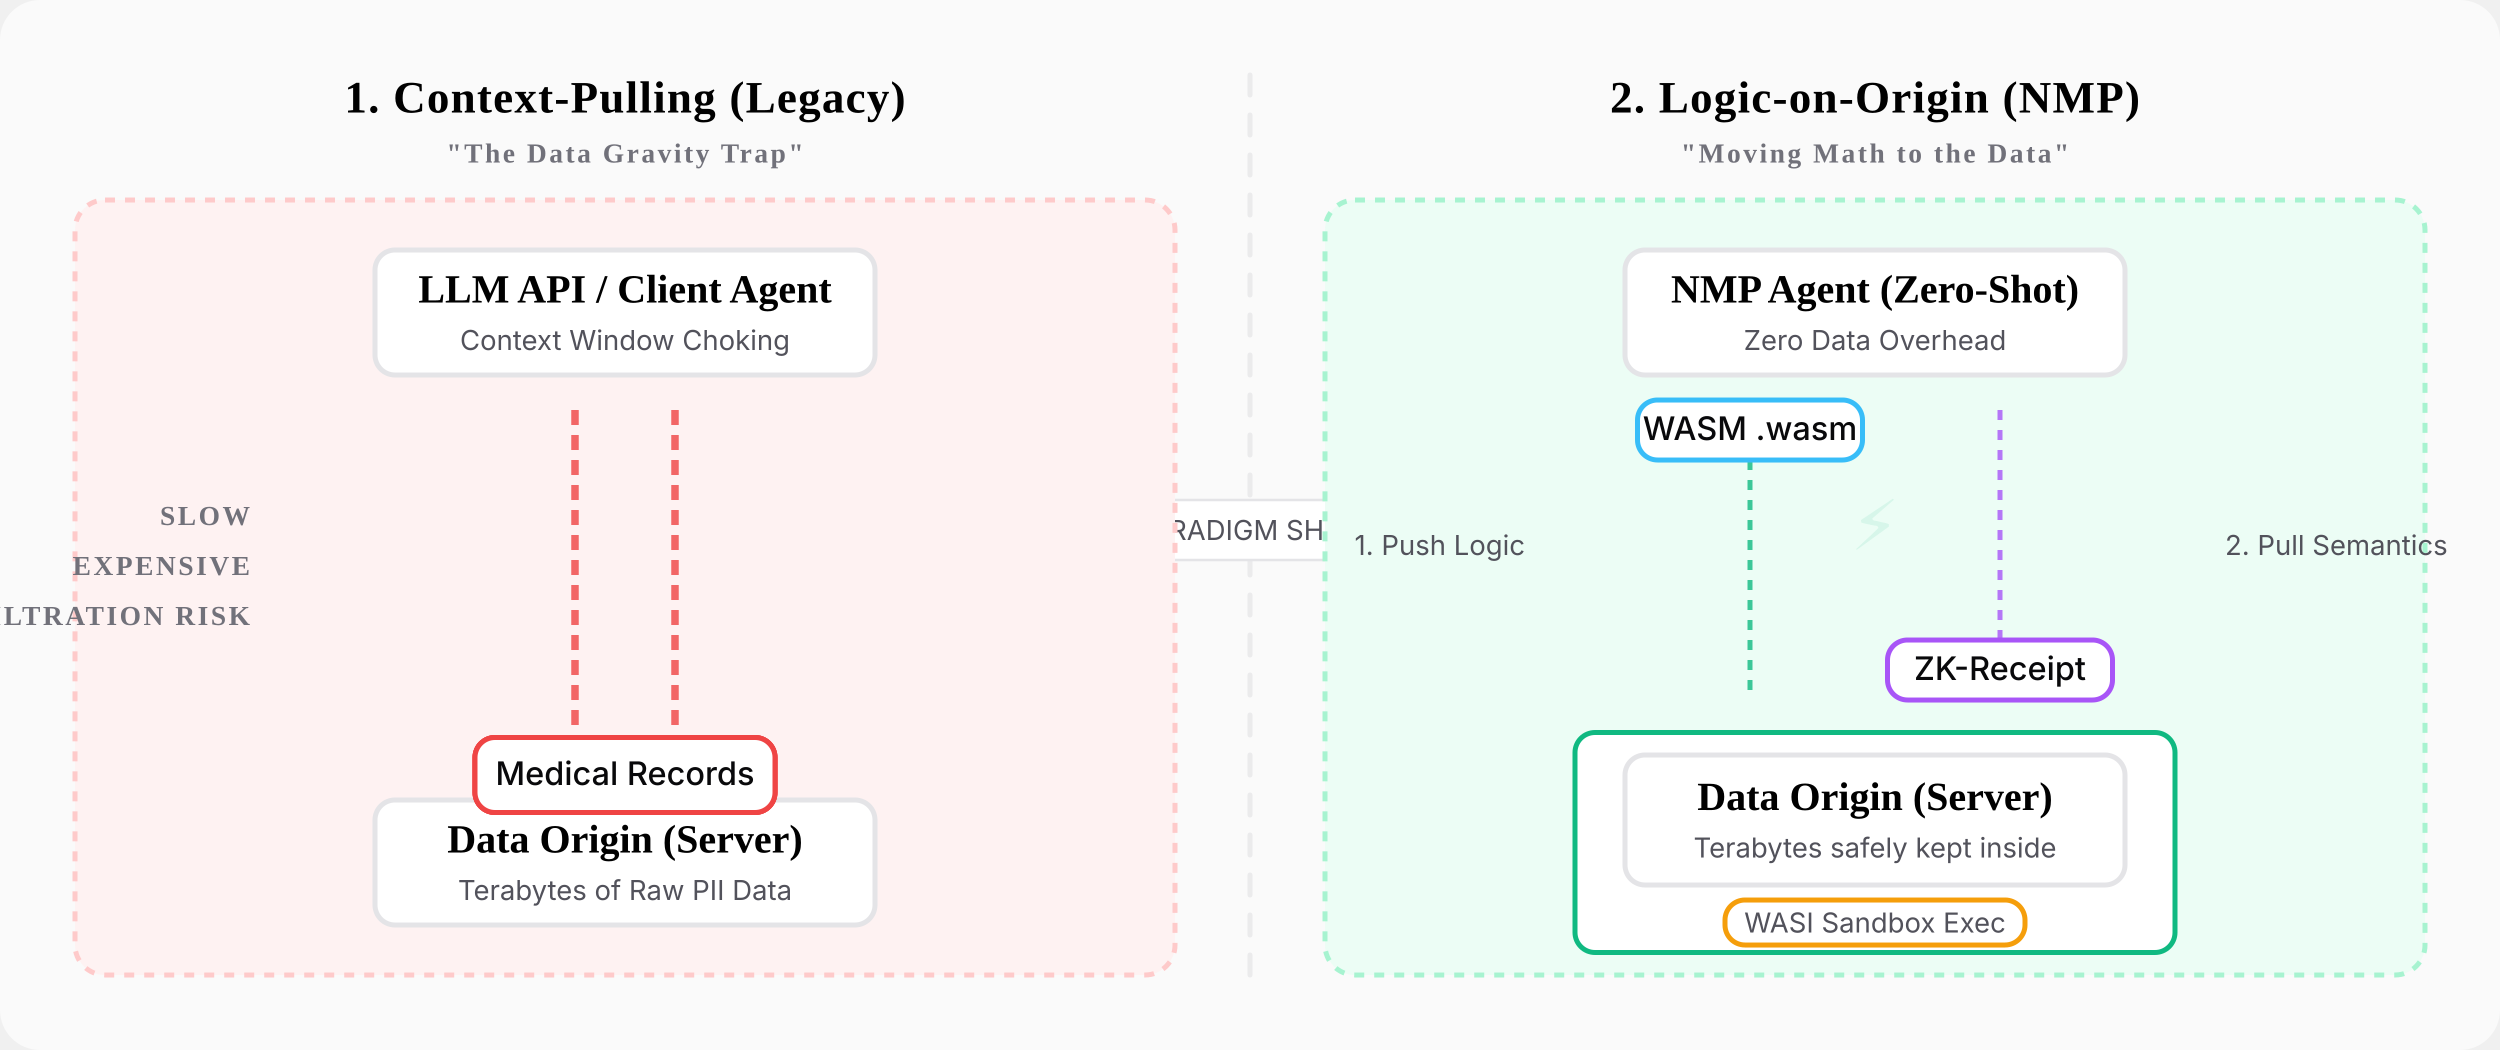
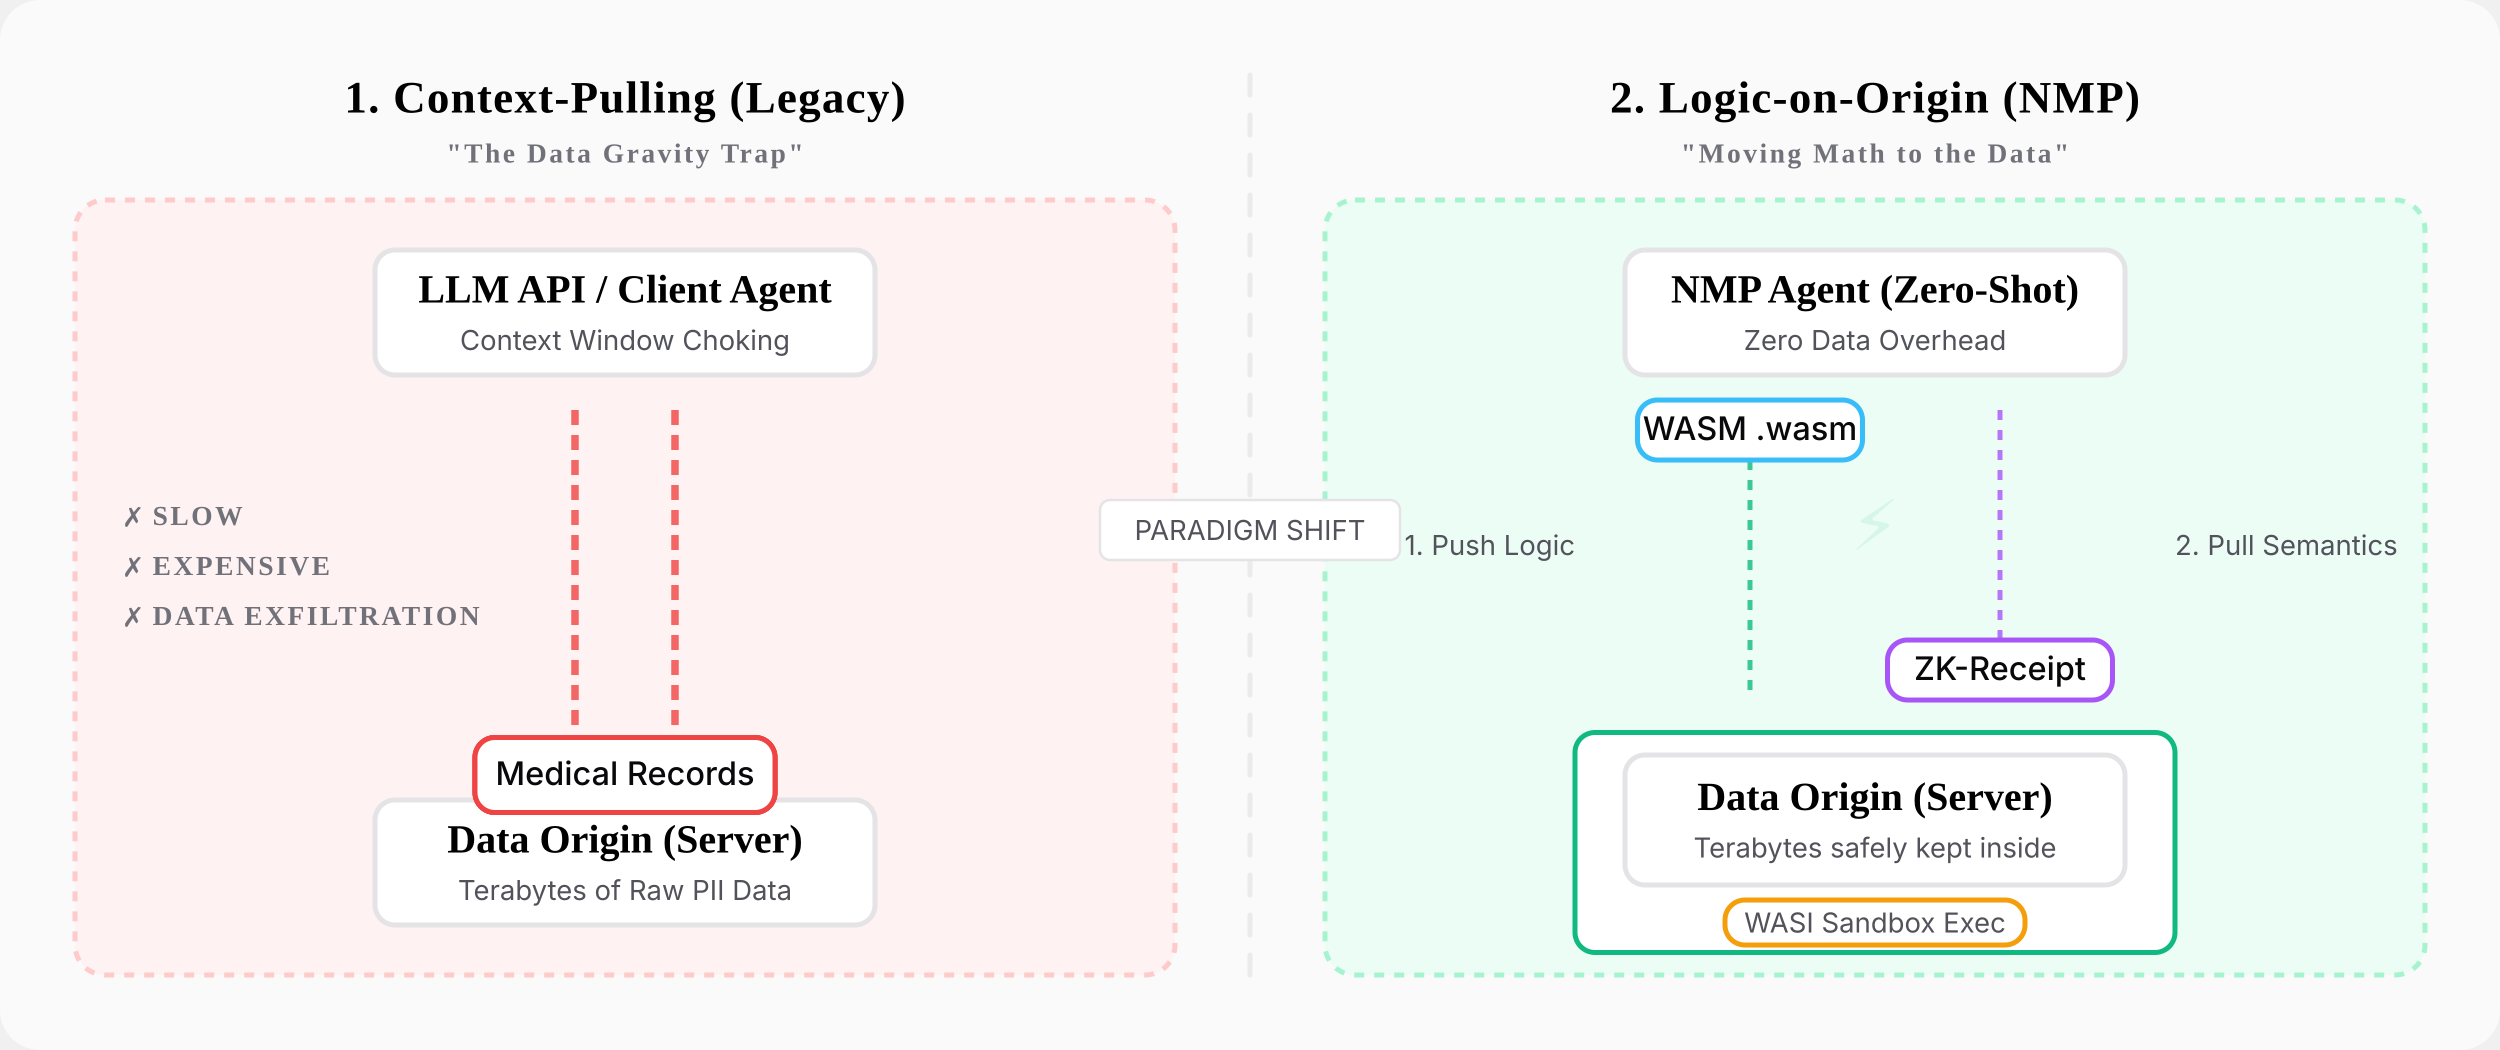
<svg xmlns="http://www.w3.org/2000/svg" width="1000" height="420" viewBox="0 0 1000 420">
  <rect width="1000" height="420" fill="#FAFAFA" rx="16" />
  <style>
        .nmp-text {
            font-family: 'Inter', system-ui, sans-serif;
            font-size: 13px;
            font-weight: 500;
            fill: #09090b;
        }

        .nmp-text-sm {
            font-family: 'Inter', system-ui, sans-serif;
            font-size: 11px;
            fill: #52525b;
        }

        .nmp-title {
            font-weight: 700;
            font-size: 16px;
            fill: #000000;
        }

        .nmp-heading {
            font-weight: 800;
            font-size: 18px;
            fill: #000000;
            letter-spacing: 0.5px;
            text-transform: uppercase;
        }

        .nmp-subtitle {
            font-size: 11px;
            fill: #71717a;
            text-transform: uppercase;
            letter-spacing: 1px;
            font-weight: 600;
        }

        /* Zones */
        .nmp-zone-bad {
            fill: #fef2f2;
            stroke: #fecaca;
            stroke-width: 2;
            rx: 12;
            stroke-dasharray: 4 4;
        }

        .nmp-zone-good {
            fill: #ecfdf5;
            stroke: #a7f3d0;
            stroke-width: 2;
            rx: 12;
            stroke-dasharray: 4 4;
        }

        /* Elements */
        .nmp-box {
            fill: #ffffff;
            stroke: #e4e4e7;
            stroke-width: 2;
            rx: 8;
        }

        .nmp-box-red {
            fill: #ffffff;
            stroke: #ef4444;
            stroke-width: 2;
            rx: 8;
        }

        .nmp-box-green {
            fill: #ffffff;
            stroke: #10b981;
            stroke-width: 2;
            rx: 8;
        }

        .nmp-box-blue {
            fill: #ffffff;
            stroke: #38bdf8;
            stroke-width: 2;
            rx: 8;
        }

        /* Lines */
        .nmp-line {
            stroke: #d4d4d8;
            stroke-width: 2;
            fill: none;
            stroke-linecap: round;
            stroke-linejoin: round;
        }

        .nmp-line-red {
            stroke: #ef4444;
            stroke-width: 3;
            fill: none;
            stroke-dasharray: 6 4;
            opacity: 0.8;
        }

        .nmp-line-green {
            stroke: #10b981;
            stroke-width: 2;
            fill: none;
            stroke-dasharray: 4 4;
            opacity: 0.8;
        }

        .nmp-line-purple {
            stroke: #a855f7;
            stroke-width: 2;
            fill: none;
            stroke-dasharray: 4 4;
            opacity: 0.8;
        }

        /* Markers */
        .nmp-arrow {
            fill: #a1a1aa;
        }

        /* ANIMATIONS */
        @keyframes slideRedL {
            0% {
                transform: translateY(0);
                opacity: 0;
            }

            10% {
                opacity: 1;
            }

            90% {
                opacity: 1;
            }

            100% {
                transform: translateY(-160px);
                opacity: 0;
            }
        }

        .anim-pull-1-l {
            animation: slideRedL 2.5s cubic-bezier(0.4, 0, 0.2, 1) infinite;
        }

        .anim-pull-2-l {
            animation: slideRedL 2.5s cubic-bezier(0.4, 0, 0.2, 1) infinite 0.8s;
        }

        .anim-pull-3-l {
            animation: slideRedL 2.5s cubic-bezier(0.4, 0, 0.2, 1) infinite 1.6s;
        }

        @keyframes slideBlueL {
            0% {
                transform: translateY(0);
                opacity: 0;
            }

            10% {
                opacity: 1;
            }

            90% {
                opacity: 1;
            }

            100% {
                transform: translateY(160px);
                opacity: 0;
            }
        }

        .anim-push-l {
            animation: slideBlueL 2s cubic-bezier(0.4, 0, 0.2, 1) infinite;
        }

        @keyframes slidePurpleL {
            0% {
                transform: translateY(0);
                opacity: 0;
            }

            10% {
                opacity: 1;
            }

            90% {
                opacity: 1;
            }

            100% {
                transform: translateY(-160px);
                opacity: 0;
            }
        }

        .anim-return-l {
            animation: slidePurpleL 2s cubic-bezier(0.4, 0, 0.2, 1) infinite 1s;
        }

        @keyframes pulseAlertL {

            0%,
            100% {
                stroke: #ef4444;
            }

            50% {
                stroke: #b91c1c;
            }
        }

        .anim-alert-l {
            animation: pulseAlertL 1.5s infinite;
        }

        @keyframes pulseShieldL {

            0%,
            100% {
                stroke: #10b981;
            }

            50% {
                stroke: #047857;
            }
        }

        .anim-shield-l {
            animation: pulseShieldL 2s infinite;
        }

        @keyframes marchLineRedL {
            to {
                stroke-dashoffset: -20;
            }
        }

        .anim-line-red-l {
            animation: marchLineRedL 1s linear infinite;
        }

        @keyframes marchLineGreenL {
            to {
                stroke-dashoffset: -16;
            }
        }

        .anim-line-green-l {
            animation: marchLineGreenL 1s linear infinite;
        }

        @keyframes marchLinePurpleL {
            to {
                stroke-dashoffset: 16;
            }
        }

        .anim-line-purple-l {
            animation: marchLinePurpleL 1s linear infinite;
        }
    </style>
  <defs>
    <marker id="arr-light" markerWidth="10" markerHeight="7" refX="9" refY="3.5" orient="auto">
      <polygon points="0 0, 10 3.5, 0 7" fill="#a1a1aa" />
    </marker>
  </defs>
-   <line x1="500" y1="30" x2="500" y2="390" class="nmp-line" stroke-dasharray="8 8" opacity="0.4" />
-   <rect x="440" y="200" width="120" height="24" fill="#ffffff" stroke="#e4e4e7" stroke-width="1" rx="4" />
-   <text x="500" y="216" text-anchor="middle" class="nmp-text-sm" fill="#52525b">PARADIGM SHIFT</text>
  <text x="250" y="45" text-anchor="middle" class="nmp-heading" fill="#dc2626">1. Context-Pulling (Legacy)</text>
  <text x="250" y="65" text-anchor="middle" class="nmp-subtitle" fill="#71717a">"The Data Gravity Trap"</text>
  <rect x="30" y="80" width="440" height="310" class="nmp-zone-bad" />
  <rect x="150" y="100" width="200" height="50" class="nmp-box" />
  <text x="250" y="121" text-anchor="middle" class="nmp-title">LLM API / Client Agent</text>
  <text x="250" y="140" text-anchor="middle" class="nmp-text-sm" fill="#dc2626">Context Window Choking</text>
  <rect x="150" y="320" width="200" height="50" class="nmp-box" />
  <text x="250" y="341" text-anchor="middle" class="nmp-title">Data Origin (Server)</text>
  <text x="250" y="360" text-anchor="middle" class="nmp-text-sm">Terabytes of Raw PII Data</text>
  <path d="M 230 310 L 230 160" class="nmp-line-red anim-line-red-l" />
  <path d="M 270 310 L 270 160" class="nmp-line-red anim-line-red-l" />
  <g transform="translate(250, 310)">
    <g class="anim-pull-1-l">
      <rect x="-60" y="-15" width="120" height="30" class="nmp-box-red anim-alert-l" />
      <text x="0" y="4" text-anchor="middle" class="nmp-text" fill="#dc2626">GBs of Raw Logs</text>
    </g>
  </g>
  <g transform="translate(250, 310)">
    <g class="anim-pull-2-l">
      <rect x="-60" y="-15" width="120" height="30" class="nmp-box-red anim-alert-l" />
      <text x="0" y="4" text-anchor="middle" class="nmp-text" fill="#dc2626">User Passwords</text>
    </g>
  </g>
  <g transform="translate(250, 310)">
    <g class="anim-pull-3-l">
      <rect x="-60" y="-15" width="120" height="30" class="nmp-box-red anim-alert-l" />
      <text x="0" y="4" text-anchor="middle" class="nmp-text" fill="#dc2626">Medical Records</text>
    </g>
  </g>
-   <text x="100" y="210" text-anchor="end" class="nmp-subtitle" fill="#dc2626">SLOW</text>
-   <text x="100" y="230" text-anchor="end" class="nmp-subtitle" fill="#dc2626">EXPENSIVE</text>
-   <text x="100" y="250" text-anchor="end" class="nmp-subtitle" fill="#dc2626">EXFILTRATION RISK</text>
+   <text x="50" y="210" text-anchor="start" class="nmp-subtitle" fill="#dc2626">✗ SLOW</text>
+   <text x="50" y="230" text-anchor="start" class="nmp-subtitle" fill="#dc2626">✗ EXPENSIVE</text>
+   <text x="50" y="250" text-anchor="start" class="nmp-subtitle" fill="#dc2626">✗ DATA EXFILTRATION</text>
  <text x="750" y="45" text-anchor="middle" class="nmp-heading" fill="#059669">2. Logic-on-Origin (NMP)</text>
  <text x="750" y="65" text-anchor="middle" class="nmp-subtitle" fill="#71717a">"Moving Math to the Data"</text>
  <rect x="530" y="80" width="440" height="310" class="nmp-zone-good" />
  <rect x="650" y="100" width="200" height="50" class="nmp-box" />
  <text x="750" y="121" text-anchor="middle" class="nmp-title">NMP Agent (Zero-Shot)</text>
  <text x="750" y="140" text-anchor="middle" class="nmp-text-sm" fill="#059669">Zero Data Overhead</text>
  <rect x="630" y="293" width="240" height="88" class="nmp-box-green anim-shield-l" fill="rgba(16, 185, 129, 0.05)" />
  <rect x="650" y="302" width="200" height="52" class="nmp-box" />
  <text x="750" y="324" text-anchor="middle" class="nmp-title">Data Origin (Server)</text>
  <text x="750" y="343" text-anchor="middle" class="nmp-text-sm">Terabytes safely kept inside</text>
  <rect x="690" y="360" width="120" height="18" class="nmp-box" style="stroke:#f59e0b" />
  <text x="750" y="373" text-anchor="middle" class="nmp-text-sm" fill="#d97706">WASI Sandbox Exec</text>
  <path d="M 700 160 L 700 280" class="nmp-line-green anim-line-green-l" />
  <path d="M 800 280 L 800 160" class="nmp-line-purple anim-line-purple-l" />
  <g transform="translate(700, 160)">
    <g class="anim-push-l">
      <rect x="-45" y="0" width="90" height="24" class="nmp-box-blue" />
      <text x="0" y="16" text-anchor="middle" class="nmp-text" fill="#0284c7">WASM .wasm</text>
    </g>
  </g>
  <g transform="translate(800, 280)">
    <g class="anim-return-l">
      <rect x="-45" y="-24" width="90" height="24" class="nmp-box" style="stroke:#a855f7" />
      <text x="0" y="-8" text-anchor="middle" class="nmp-text" fill="#9333ea">ZK-Receipt</text>
    </g>
  </g>
-   <text x="610" y="222" text-anchor="end" class="nmp-text-sm" fill="#0284c7">1. Push Logic</text>
-   <text x="890" y="222" text-anchor="start" class="nmp-text-sm" fill="#9333ea">2. Pull Semantics</text>
+   <text x="630" y="222" text-anchor="end" class="nmp-text-sm" fill="#0284c7">1. Push Logic</text>
+   <text x="870" y="222" text-anchor="start" class="nmp-text-sm" fill="#9333ea">2. Pull Semantics</text>
  <text x="750" y="220" text-anchor="middle" font-size="28" fill="#10b981" opacity="0.1" font-family="'Inter', sans-serif">⚡</text>
+   <line x1="500" y1="30" x2="500" y2="390" class="nmp-line" stroke-dasharray="8 8" opacity="0.4" />
+   <rect x="440" y="200" width="120" height="24" fill="#ffffff" stroke="#e4e4e7" stroke-width="1" rx="4" />
+   <text x="500" y="216" text-anchor="middle" class="nmp-text-sm" fill="#52525b">PARADIGM SHIFT</text>
</svg>
